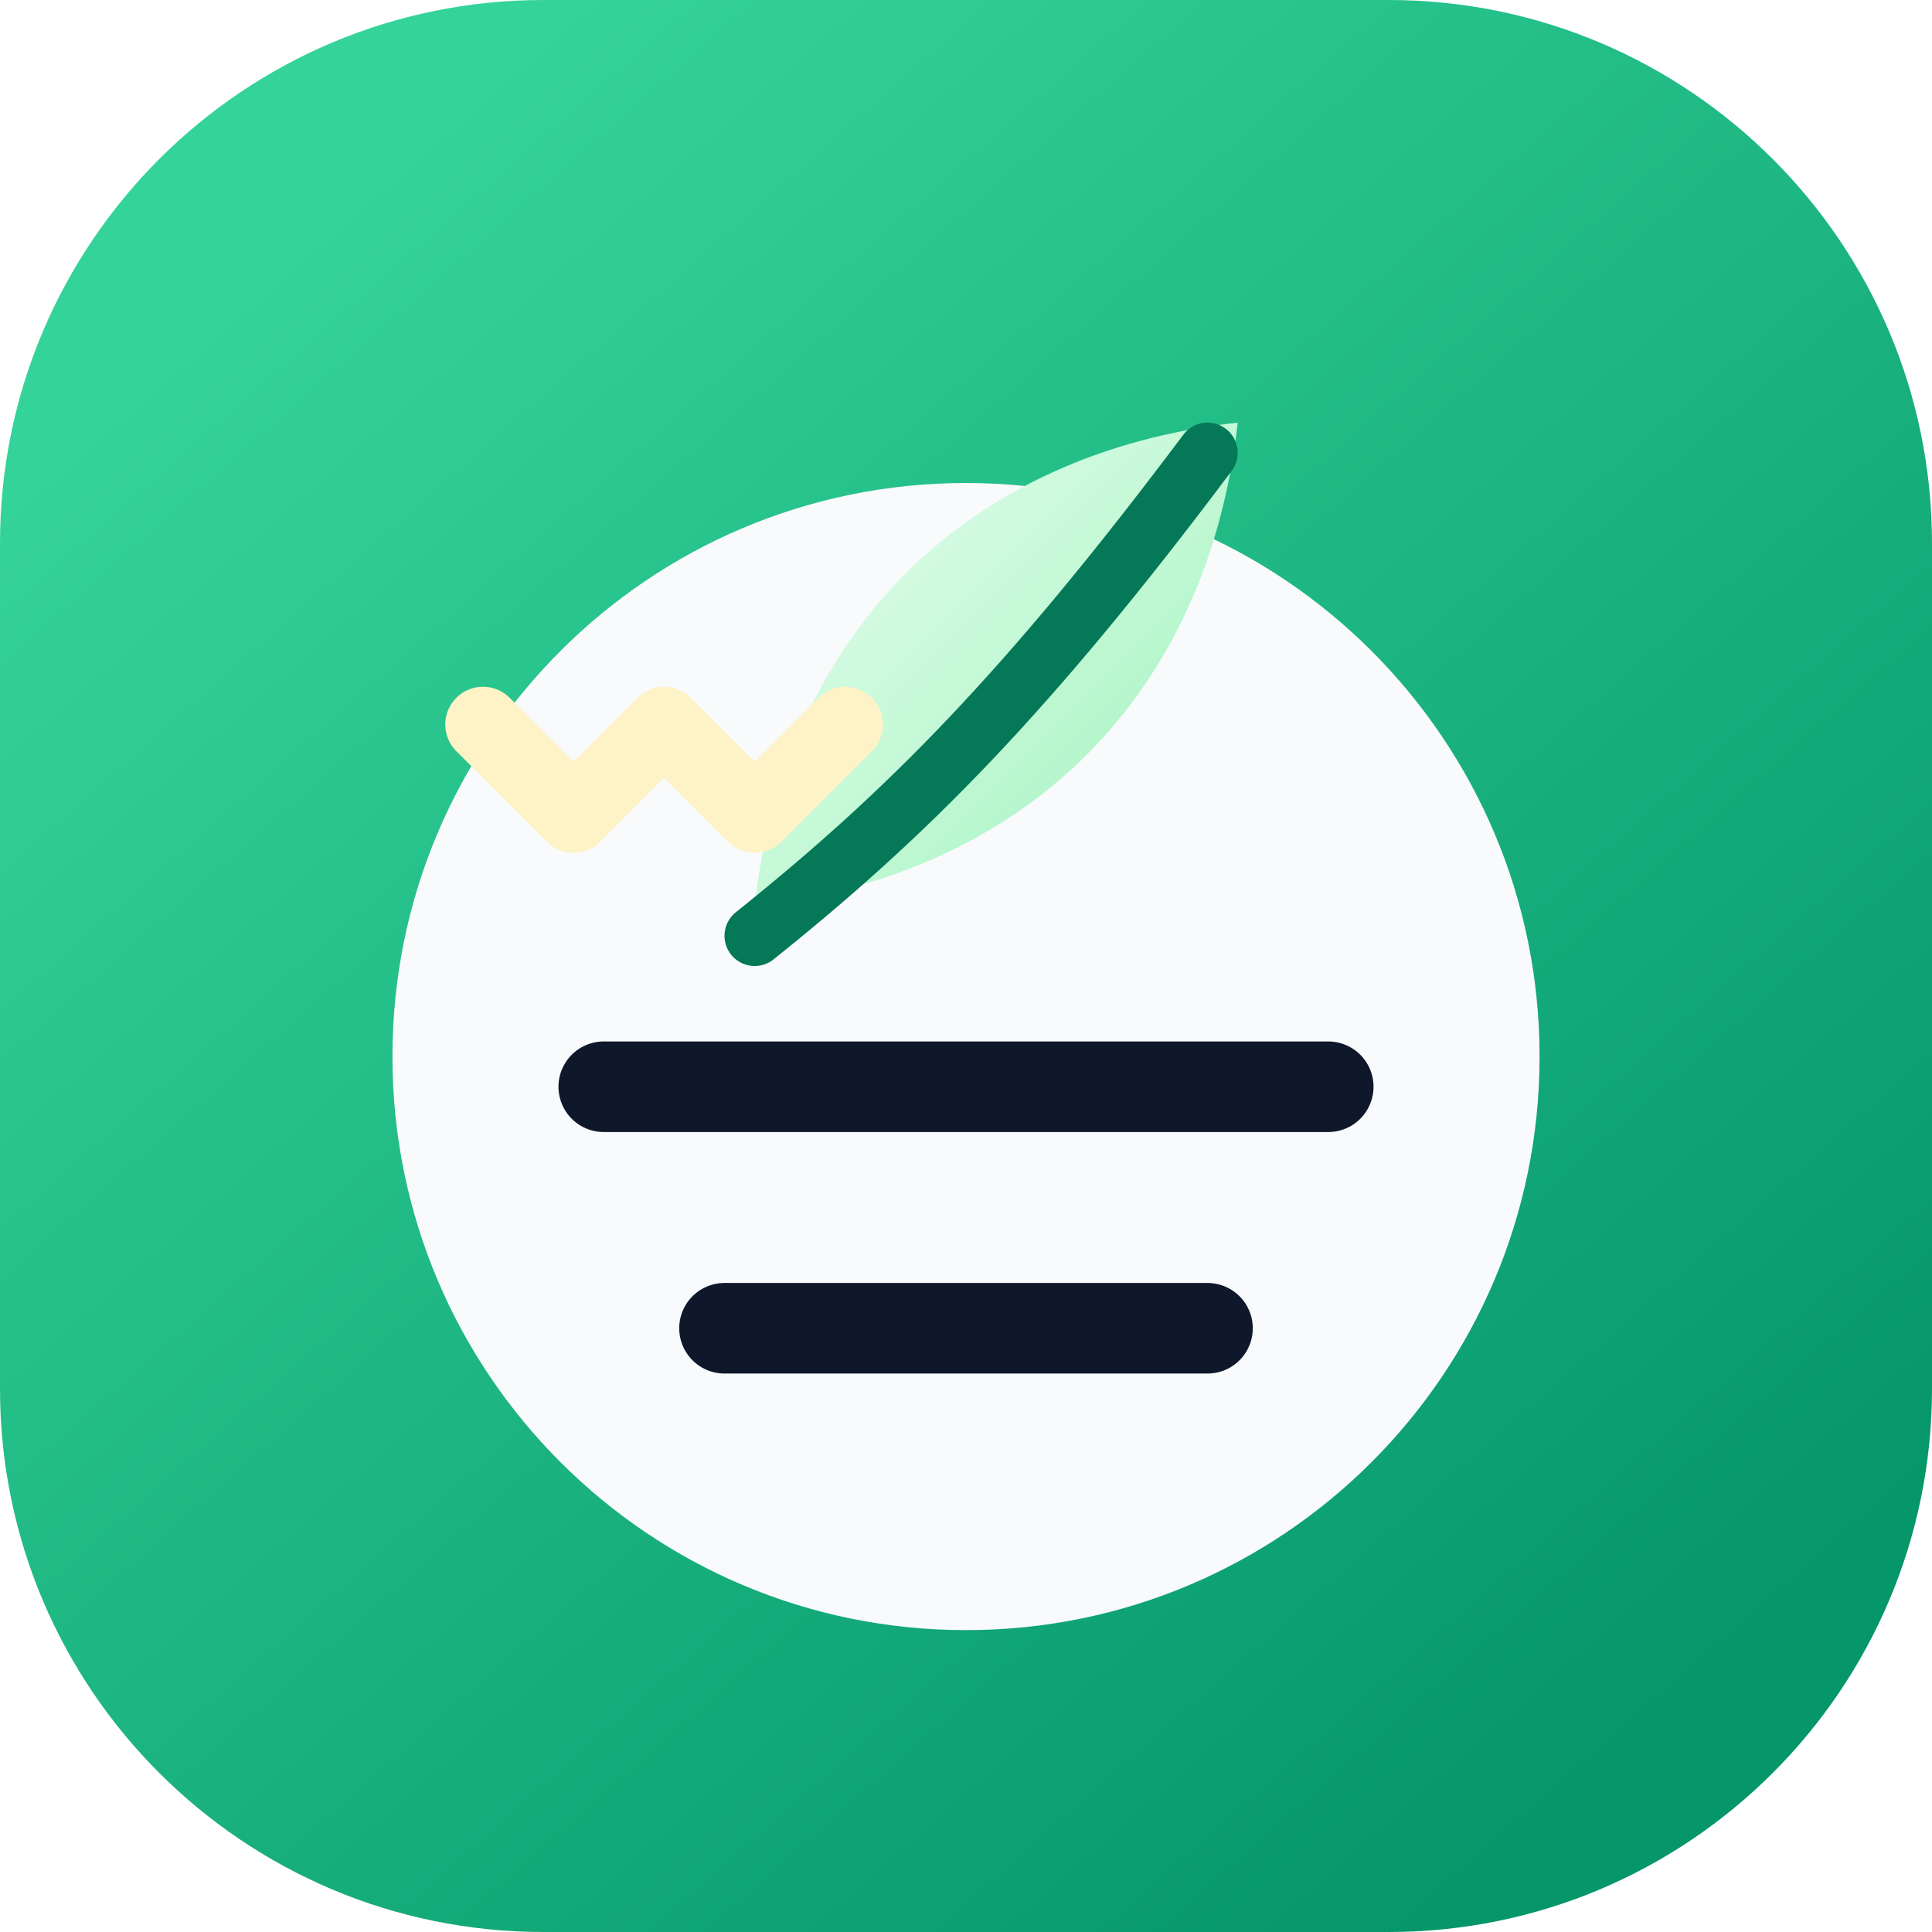
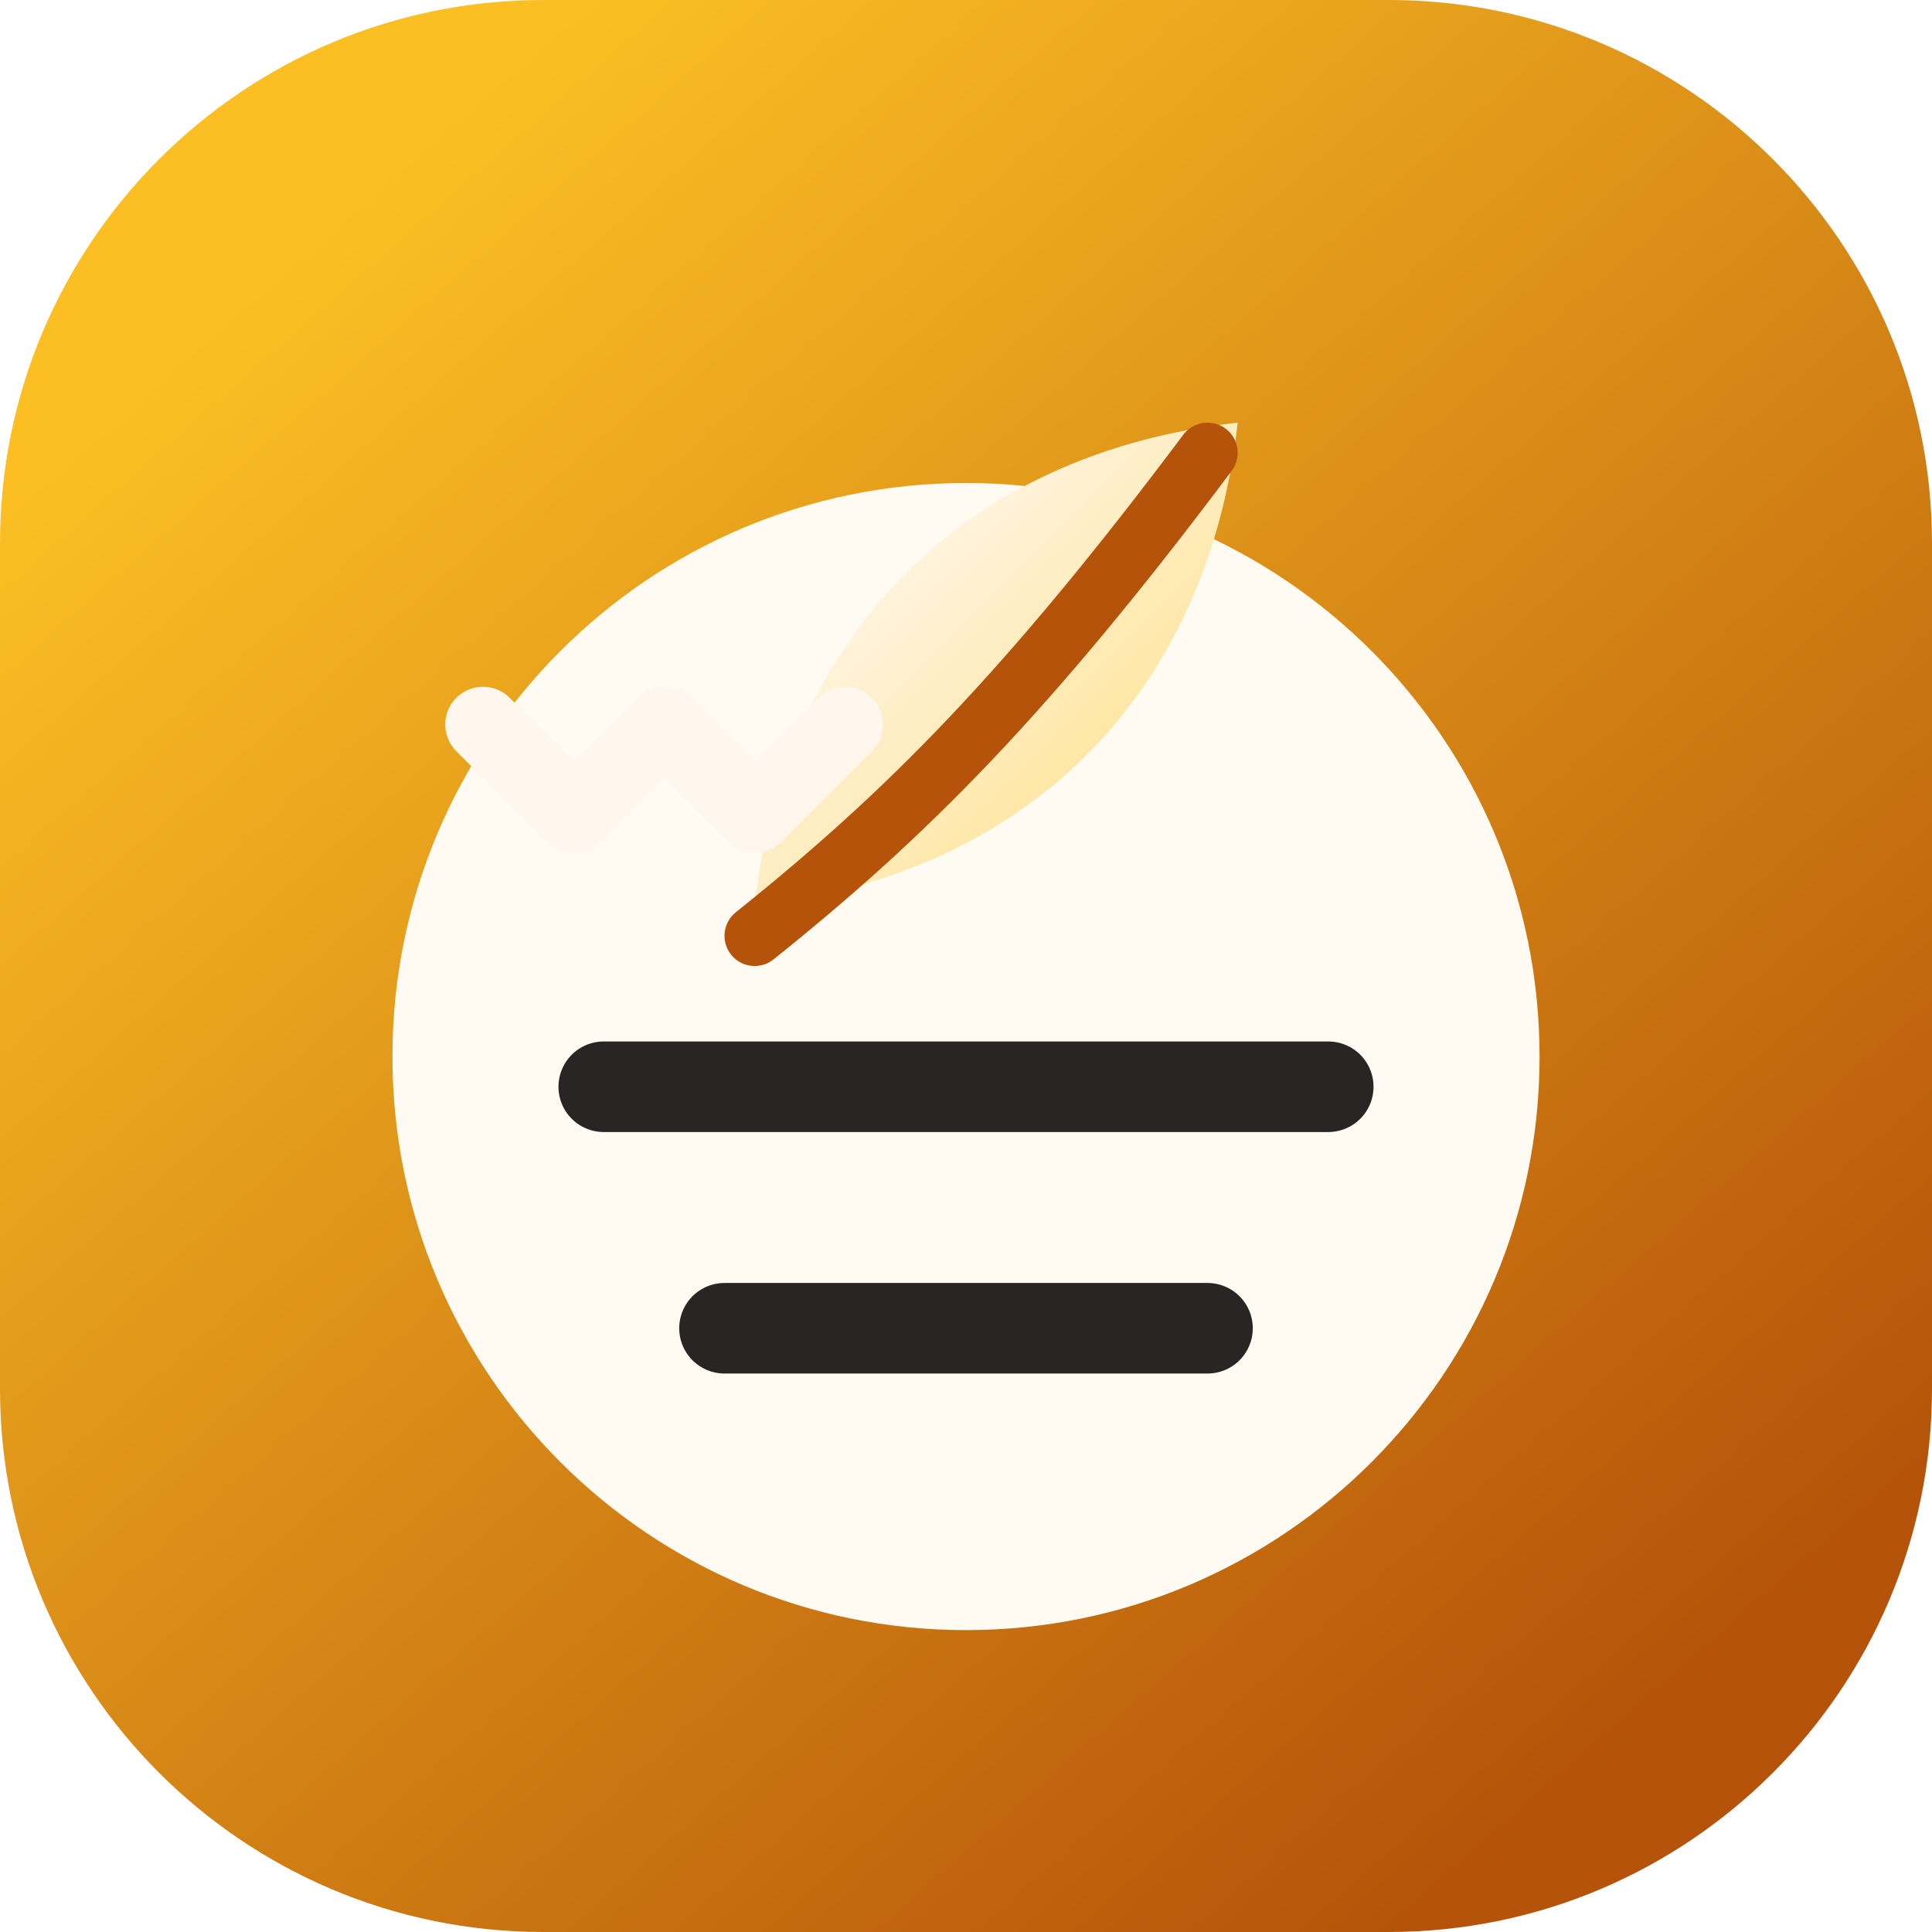
<svg xmlns="http://www.w3.org/2000/svg" viewBox="0 0 64 64">
  <defs>
    <linearGradient id="bg" x1="10" y1="8" x2="54" y2="58" gradientUnits="userSpaceOnUse">
-       <stop stop-color="#34d399" />
-       <stop offset="1" stop-color="#059669" />
+       <stop stop-color="#fbbf24" />
+       <stop offset="1" stop-color="#b45309" />
    </linearGradient>
    <linearGradient id="leaf" x1="31" y1="14" x2="49" y2="32" gradientUnits="userSpaceOnUse">
-       <stop stop-color="#dcfce7" />
-       <stop offset="1" stop-color="#86efac" />
+       <stop stop-color="#fff7ed" />
+       <stop offset="1" stop-color="#fcd34d" />
    </linearGradient>
  </defs>
  <rect width="64" height="64" rx="18" fill="url(#bg)" />
-   <circle cx="32" cy="35" r="19" fill="#f8fafc" />
+   <circle cx="32" cy="35" r="19" fill="#fffaf2" />
  <path d="M41 14c-9 1-15 7-16 16 9-1 15-7 16-16Z" fill="url(#leaf)" />
-   <path d="M25 31c5-4 9-8 15-16" fill="none" stroke="#047857" stroke-width="2" stroke-linecap="round" />
-   <path d="M20 36h24" stroke="#0f172a" stroke-width="3" stroke-linecap="round" />
-   <path d="M24 44h16" stroke="#0f172a" stroke-width="3" stroke-linecap="round" />
-   <path d="M16 24l3 3 3-3 3 3 3-3" fill="none" stroke="#fef3c7" stroke-width="2.5" stroke-linecap="round" stroke-linejoin="round" />
+   <path d="M25 31c5-4 9-8 15-16" fill="none" stroke="#b45309" stroke-width="2" stroke-linecap="round" />
+   <path d="M20 36h24" stroke="#292524" stroke-width="3" stroke-linecap="round" />
+   <path d="M24 44h16" stroke="#292524" stroke-width="3" stroke-linecap="round" />
+   <path d="M16 24l3 3 3-3 3 3 3-3" fill="none" stroke="#fff7ed" stroke-width="2.5" stroke-linecap="round" stroke-linejoin="round" />
</svg>
